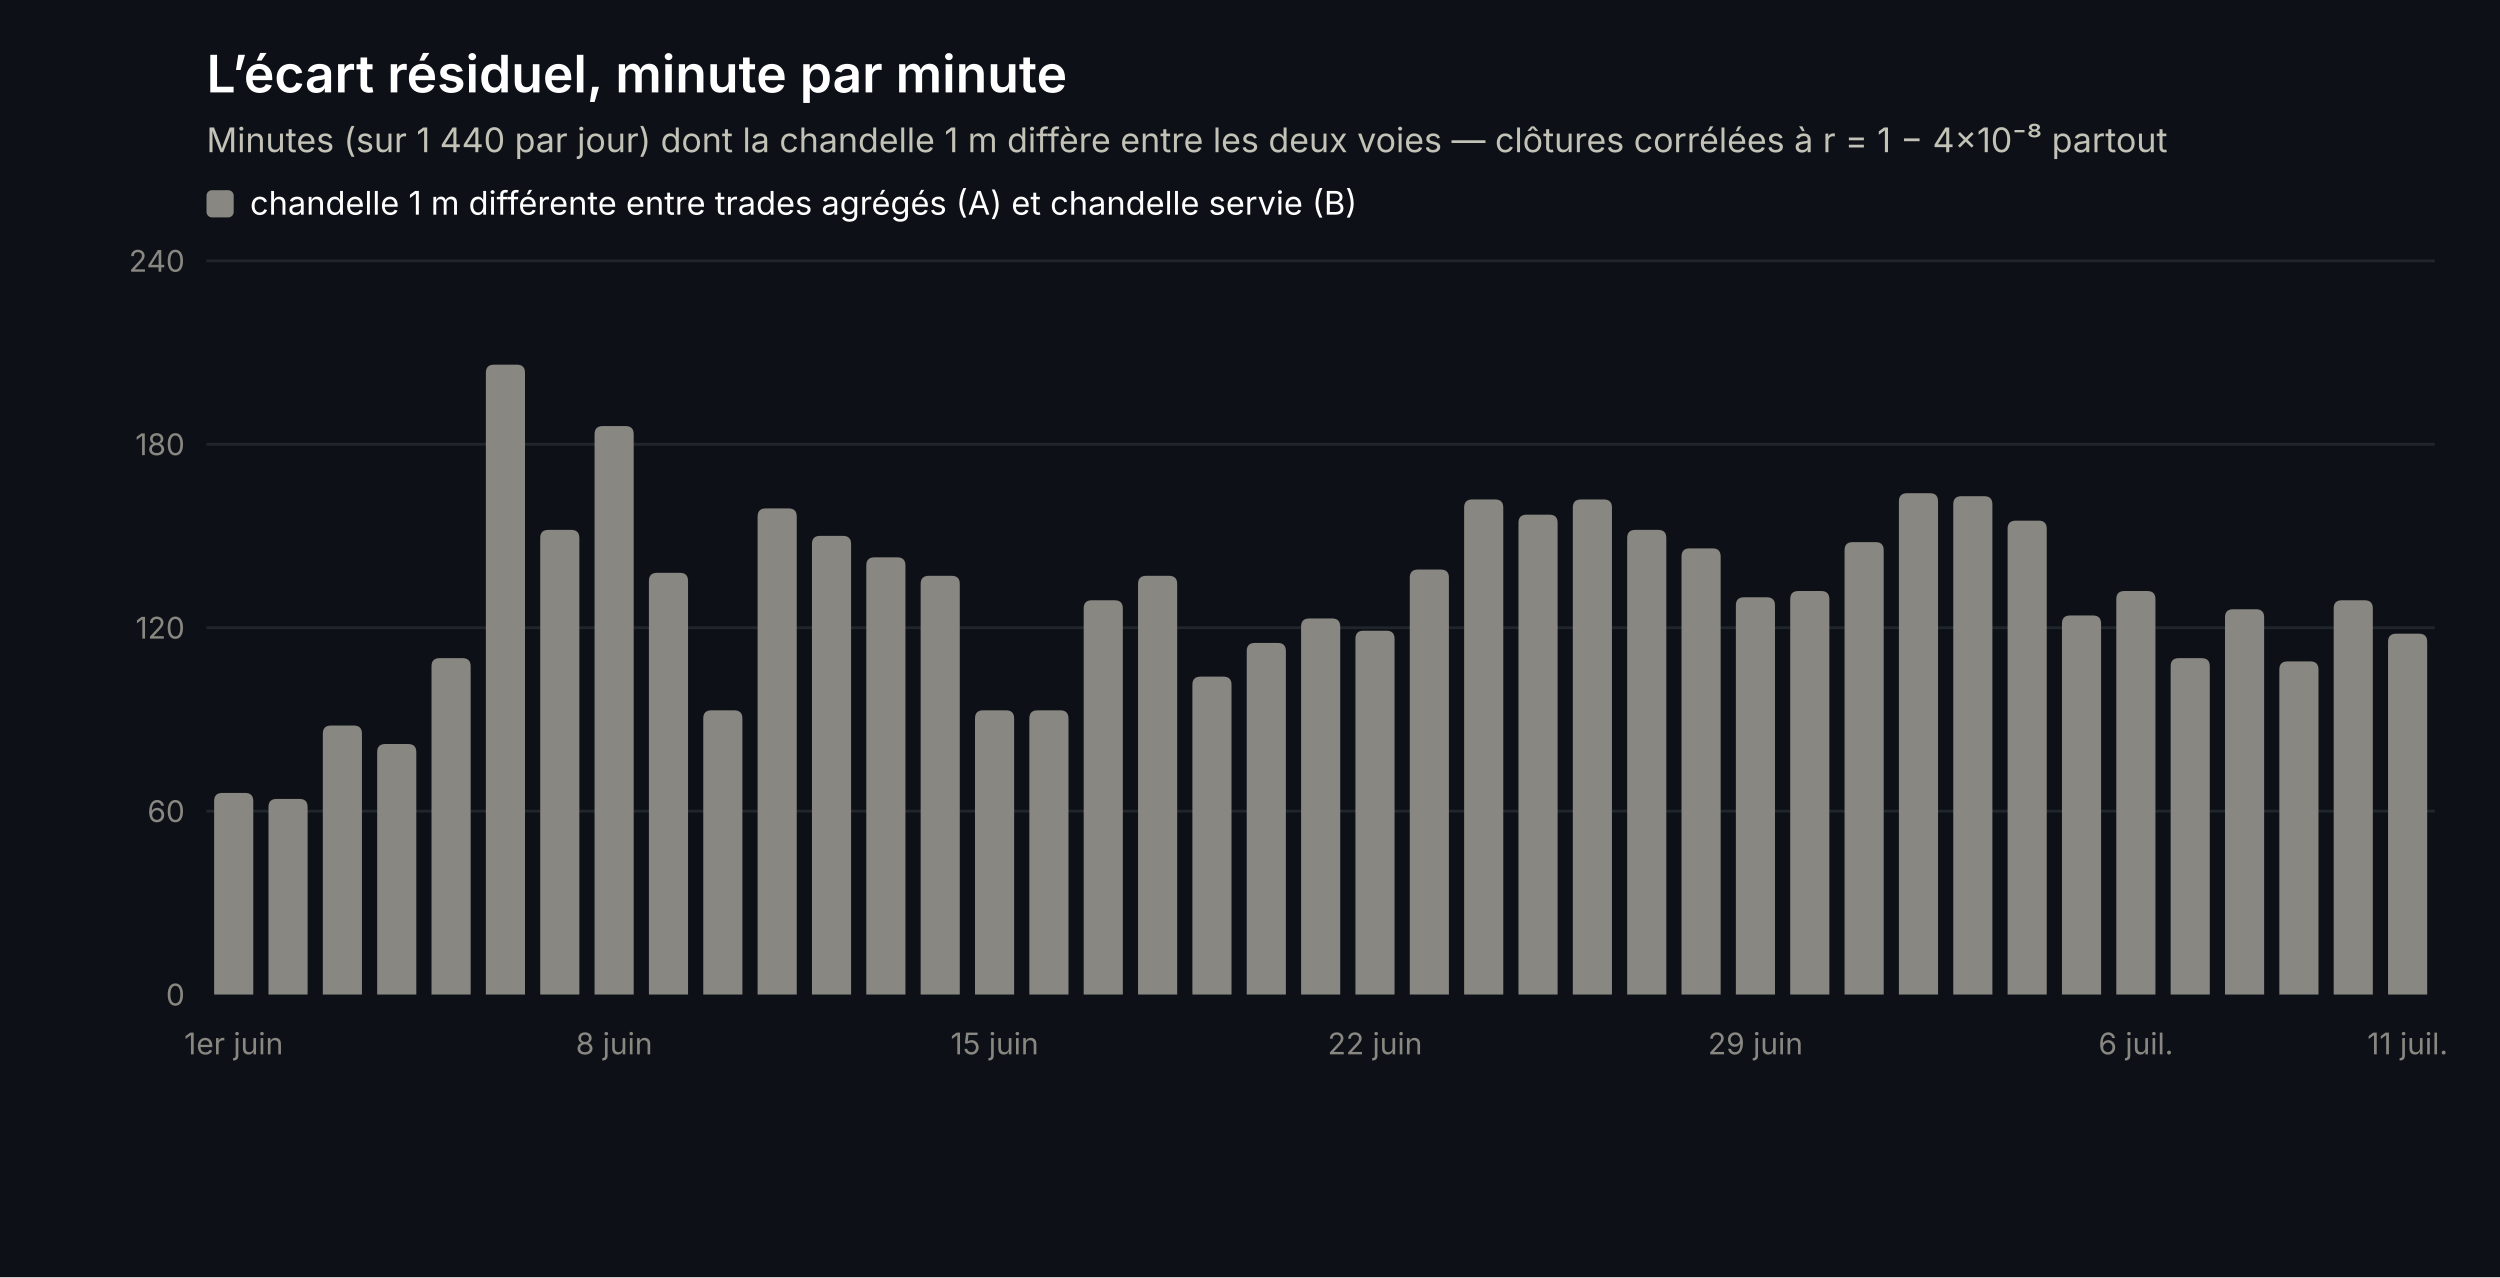
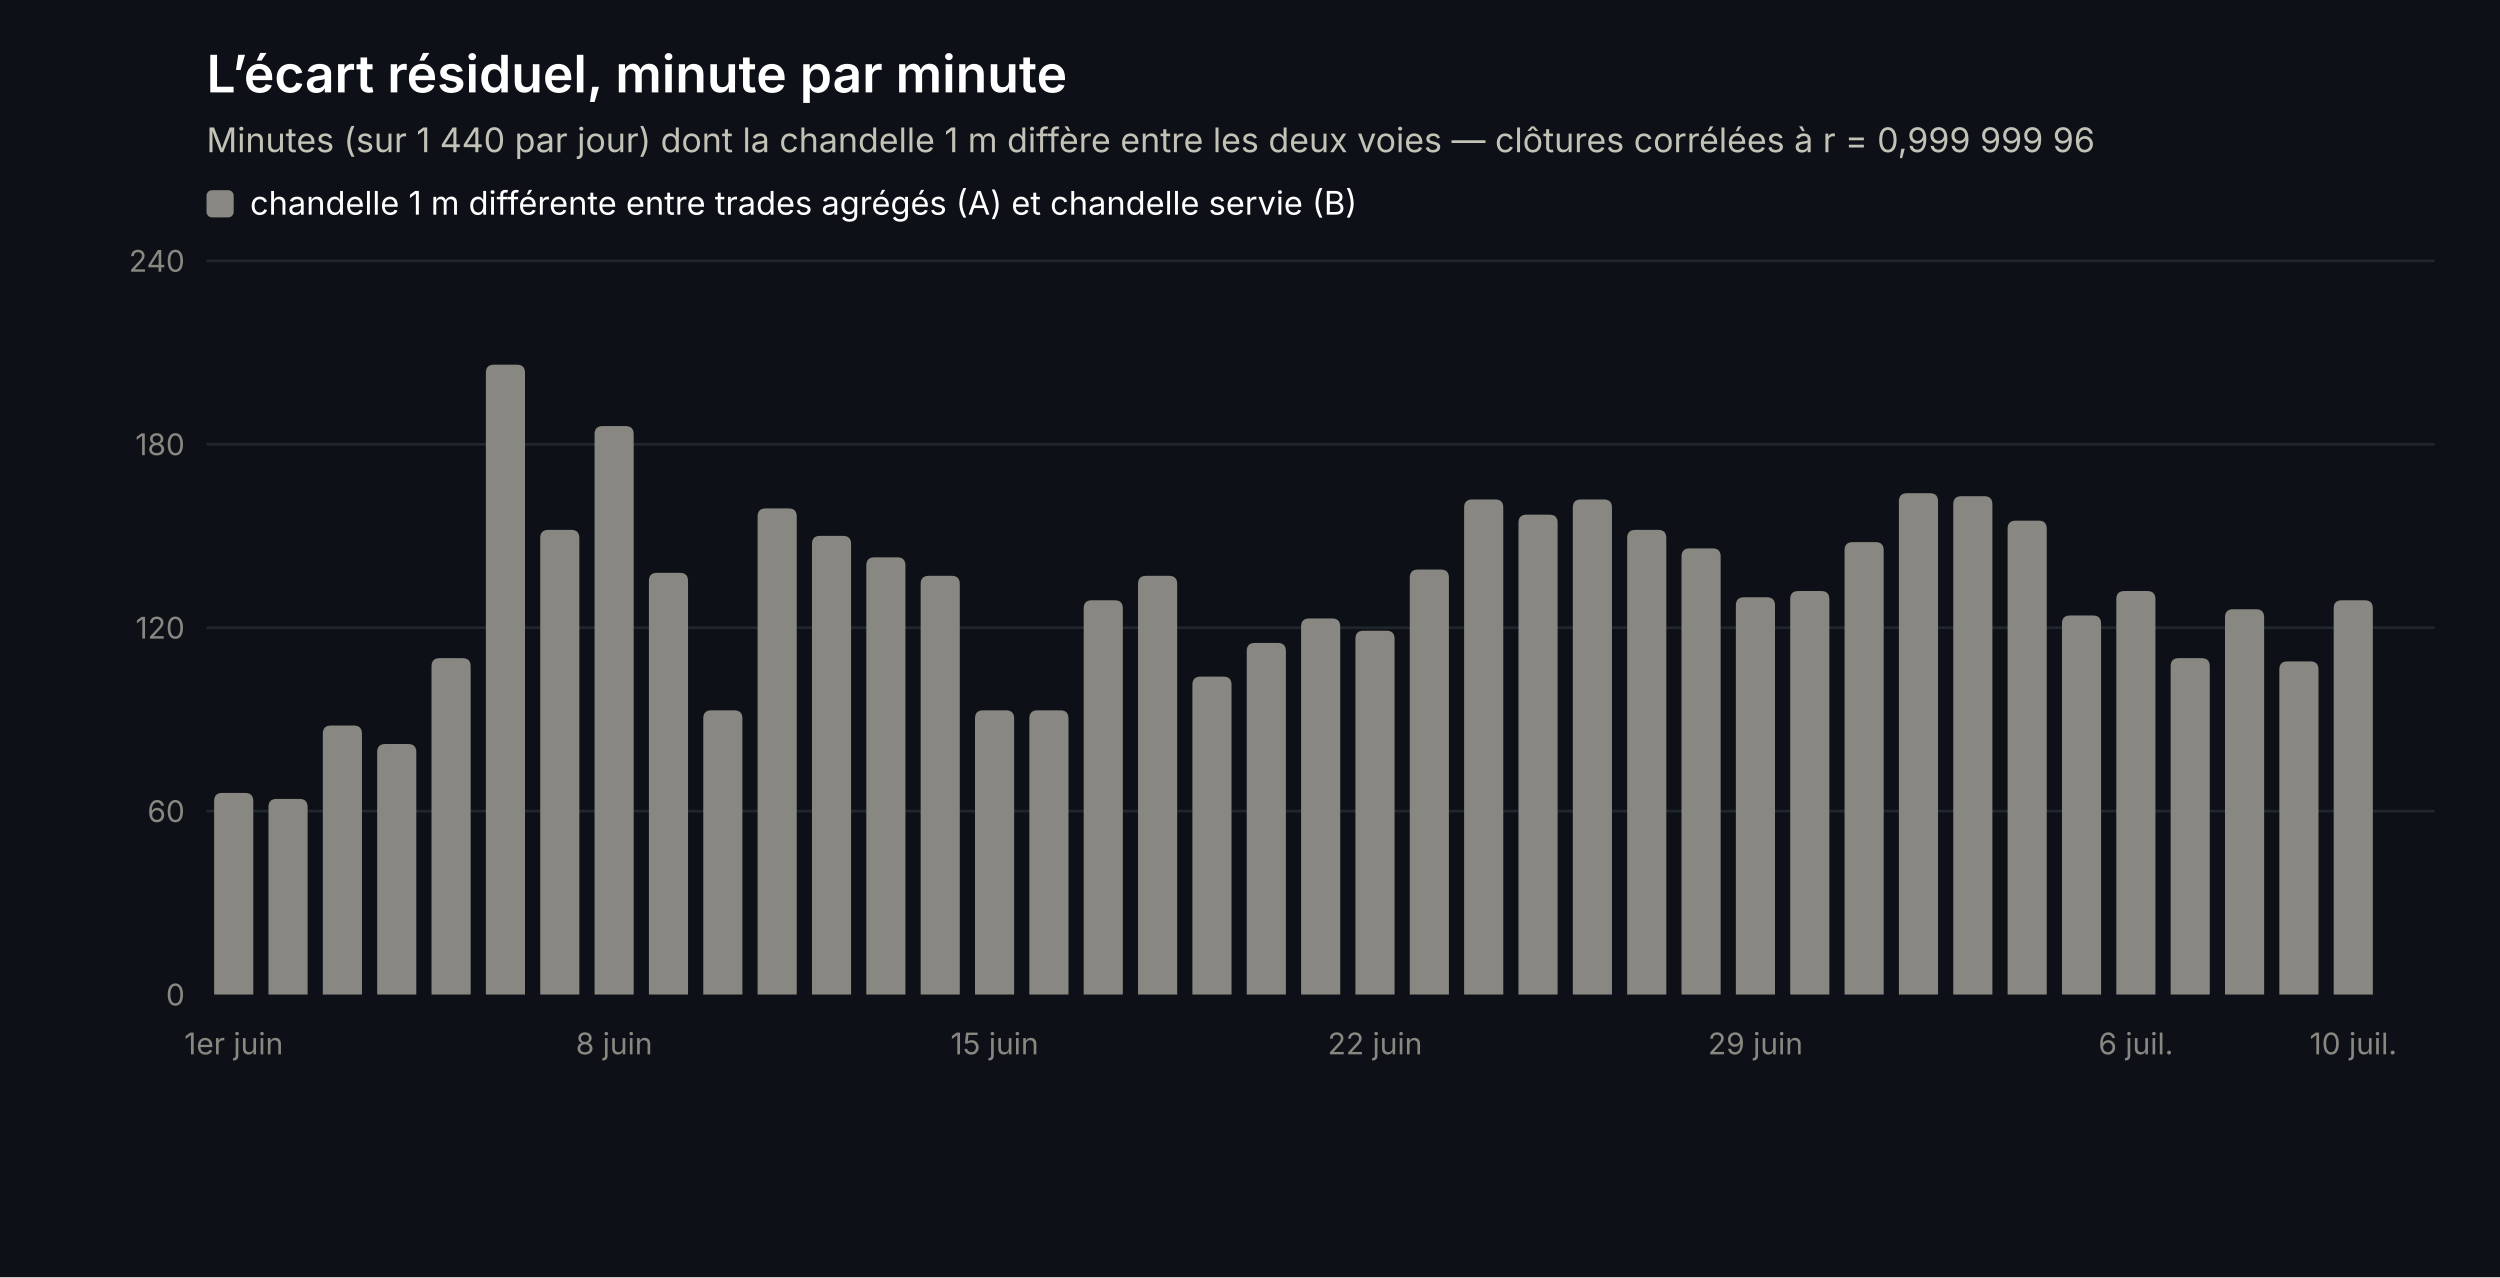
<svg xmlns="http://www.w3.org/2000/svg" viewBox="0 0 920 470" font-family="system-ui,-apple-system,'Segoe UI',sans-serif" role="img" aria-label="Ce qui sépare encore les deux bases KuCoin, minute par minute">
  <rect width="920" height="470" fill="#0d1117" />
  <text x="76" y="34" font-size="19" fill="#ffffff" text-anchor="start" font-weight="600">L’écart résiduel, minute par minute</text>
-   <text x="76" y="56" font-size="12.5" fill="#c3c2b7" text-anchor="start">Minutes (sur 1 440 par jour) dont la chandelle 1 m diffère entre les deux voies — clôtures corrélées à r = 1 − 4×10⁻⁸ partout</text>
+   <text x="76" y="56" font-size="12.5" fill="#c3c2b7" text-anchor="start">Minutes (sur 1 440 par jour) dont la chandelle 1 m diffère entre les deux voies — clôtures corrélées à r = 0,999 999 96</text>
  <text x="68" y="370.0" font-size="11" fill="#898781" text-anchor="end">0</text>
  <line x1="76" y1="298.5" x2="896" y2="298.5" stroke="#21262d" />
  <text x="68" y="302.5" font-size="11" fill="#898781" text-anchor="end">60</text>
  <line x1="76" y1="231.0" x2="896" y2="231.0" stroke="#21262d" />
  <text x="68" y="235.0" font-size="11" fill="#898781" text-anchor="end">120</text>
  <line x1="76" y1="163.5" x2="896" y2="163.5" stroke="#21262d" />
  <text x="68" y="167.5" font-size="11" fill="#898781" text-anchor="end">180</text>
  <line x1="76" y1="96.0" x2="896" y2="96.0" stroke="#21262d" />
  <text x="68" y="100.0" font-size="11" fill="#898781" text-anchor="end">240</text>
  <path d="M78.8 366.0 v-71.2 q0 -3 3 -3 h8.4 q3 0 3 3 v71.2 z" fill="#898781" />
  <text x="86.00" y="388" font-size="11" fill="#898781" text-anchor="middle">1er juin</text>
  <path d="M98.8 366.0 v-69.0 q0 -3 3 -3 h8.4 q3 0 3 3 v69.0 z" fill="#898781" />
  <path d="M118.8 366.0 v-96.0 q0 -3 3 -3 h8.4 q3 0 3 3 v96.0 z" fill="#898781" />
  <path d="M138.8 366.0 v-89.2 q0 -3 3 -3 h8.4 q3 0 3 3 v89.2 z" fill="#898781" />
  <path d="M158.8 366.0 v-120.8 q0 -3 3 -3 h8.4 q3 0 3 3 v120.8 z" fill="#898781" />
  <path d="M178.8 366.0 v-228.8 q0 -3 3 -3 h8.4 q3 0 3 3 v228.8 z" fill="#898781" />
  <path d="M198.8 366.0 v-168.0 q0 -3 3 -3 h8.4 q3 0 3 3 v168.0 z" fill="#898781" />
  <path d="M218.8 366.0 v-206.2 q0 -3 3 -3 h8.4 q3 0 3 3 v206.2 z" fill="#898781" />
  <text x="226.00" y="388" font-size="11" fill="#898781" text-anchor="middle">8 juin</text>
  <path d="M238.8 366.0 v-152.2 q0 -3 3 -3 h8.4 q3 0 3 3 v152.2 z" fill="#898781" />
  <path d="M258.8 366.0 v-101.6 q0 -3 3 -3 h8.4 q3 0 3 3 v101.6 z" fill="#898781" />
  <path d="M278.8 366.0 v-175.9 q0 -3 3 -3 h8.4 q3 0 3 3 v175.9 z" fill="#898781" />
  <path d="M298.8 366.0 v-165.8 q0 -3 3 -3 h8.4 q3 0 3 3 v165.8 z" fill="#898781" />
  <path d="M318.8 366.0 v-157.9 q0 -3 3 -3 h8.4 q3 0 3 3 v157.9 z" fill="#898781" />
  <path d="M338.8 366.0 v-151.1 q0 -3 3 -3 h8.4 q3 0 3 3 v151.1 z" fill="#898781" />
  <path d="M358.8 366.0 v-101.6 q0 -3 3 -3 h8.4 q3 0 3 3 v101.6 z" fill="#898781" />
  <text x="366.00" y="388" font-size="11" fill="#898781" text-anchor="middle">15 juin</text>
  <path d="M378.8 366.0 v-101.6 q0 -3 3 -3 h8.4 q3 0 3 3 v101.6 z" fill="#898781" />
  <path d="M398.8 366.0 v-142.1 q0 -3 3 -3 h8.4 q3 0 3 3 v142.1 z" fill="#898781" />
  <path d="M418.8 366.0 v-151.1 q0 -3 3 -3 h8.4 q3 0 3 3 v151.1 z" fill="#898781" />
  <path d="M438.8 366.0 v-114.0 q0 -3 3 -3 h8.4 q3 0 3 3 v114.0 z" fill="#898781" />
  <path d="M458.8 366.0 v-126.4 q0 -3 3 -3 h8.4 q3 0 3 3 v126.4 z" fill="#898781" />
  <path d="M478.8 366.0 v-135.4 q0 -3 3 -3 h8.4 q3 0 3 3 v135.4 z" fill="#898781" />
  <path d="M498.8 366.0 v-130.9 q0 -3 3 -3 h8.4 q3 0 3 3 v130.9 z" fill="#898781" />
  <text x="506.00" y="388" font-size="11" fill="#898781" text-anchor="middle">22 juin</text>
  <path d="M518.8 366.0 v-153.4 q0 -3 3 -3 h8.4 q3 0 3 3 v153.4 z" fill="#898781" />
  <path d="M538.8 366.0 v-179.2 q0 -3 3 -3 h8.4 q3 0 3 3 v179.2 z" fill="#898781" />
  <path d="M558.8 366.0 v-173.6 q0 -3 3 -3 h8.4 q3 0 3 3 v173.6 z" fill="#898781" />
  <path d="M578.8 366.0 v-179.2 q0 -3 3 -3 h8.4 q3 0 3 3 v179.2 z" fill="#898781" />
  <path d="M598.8 366.0 v-168.0 q0 -3 3 -3 h8.4 q3 0 3 3 v168.0 z" fill="#898781" />
  <path d="M618.8 366.0 v-161.2 q0 -3 3 -3 h8.4 q3 0 3 3 v161.2 z" fill="#898781" />
  <path d="M638.8 366.0 v-143.2 q0 -3 3 -3 h8.4 q3 0 3 3 v143.2 z" fill="#898781" />
  <text x="646.00" y="388" font-size="11" fill="#898781" text-anchor="middle">29 juin</text>
  <path d="M658.8 366.0 v-145.5 q0 -3 3 -3 h8.4 q3 0 3 3 v145.5 z" fill="#898781" />
  <path d="M678.8 366.0 v-163.5 q0 -3 3 -3 h8.4 q3 0 3 3 v163.5 z" fill="#898781" />
  <path d="M698.8 366.0 v-181.5 q0 -3 3 -3 h8.4 q3 0 3 3 v181.5 z" fill="#898781" />
  <path d="M718.8 366.0 v-180.4 q0 -3 3 -3 h8.4 q3 0 3 3 v180.4 z" fill="#898781" />
  <path d="M738.8 366.0 v-171.4 q0 -3 3 -3 h8.4 q3 0 3 3 v171.4 z" fill="#898781" />
  <path d="M758.8 366.0 v-136.5 q0 -3 3 -3 h8.4 q3 0 3 3 v136.5 z" fill="#898781" />
  <path d="M778.8 366.0 v-145.5 q0 -3 3 -3 h8.4 q3 0 3 3 v145.5 z" fill="#898781" />
  <text x="786.00" y="388" font-size="11" fill="#898781" text-anchor="middle">6 juil.</text>
  <path d="M798.8 366.0 v-120.8 q0 -3 3 -3 h8.4 q3 0 3 3 v120.8 z" fill="#898781" />
  <path d="M818.8 366.0 v-138.8 q0 -3 3 -3 h8.4 q3 0 3 3 v138.8 z" fill="#898781" />
  <path d="M838.8 366.0 v-119.6 q0 -3 3 -3 h8.4 q3 0 3 3 v119.6 z" fill="#898781" />
  <path d="M858.8 366.0 v-142.1 q0 -3 3 -3 h8.4 q3 0 3 3 v142.1 z" fill="#898781" />
-   <path d="M878.8 366.0 v-129.8 q0 -3 3 -3 h8.4 q3 0 3 3 v129.8 z" fill="#898781" />
-   <text x="886.00" y="388" font-size="11" fill="#898781" text-anchor="middle">11 juil.</text>
+   <text x="866.00" y="388" font-size="11" fill="#898781" text-anchor="middle">10 juil.</text>
  <rect x="76" y="70" width="10" height="10" rx="2" fill="#898781" />
  <text x="92" y="79" font-size="12" fill="#ffffff" text-anchor="start">chandelle 1 m différente entre trades agrégés (A) et chandelle servie (B)</text>
</svg>
